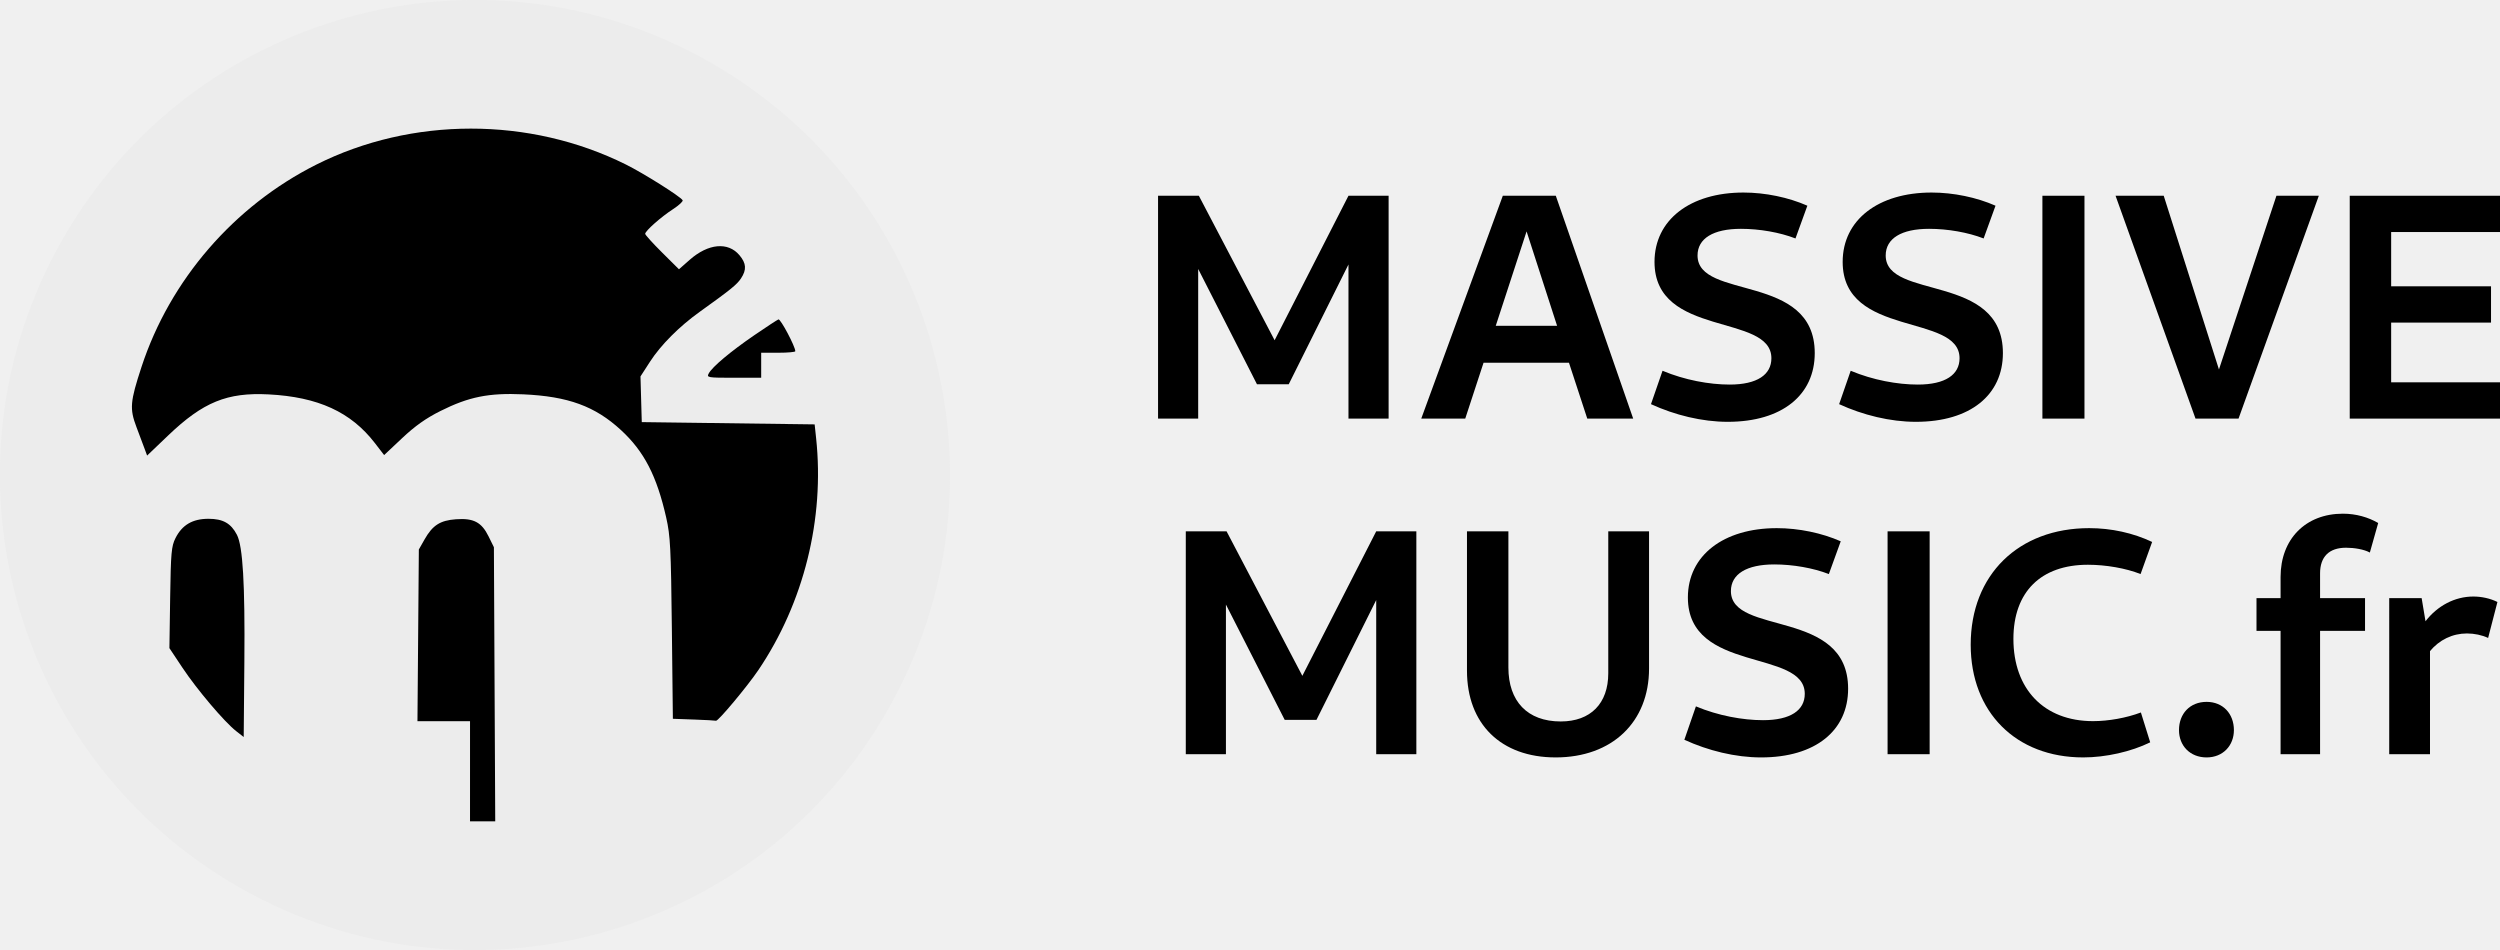
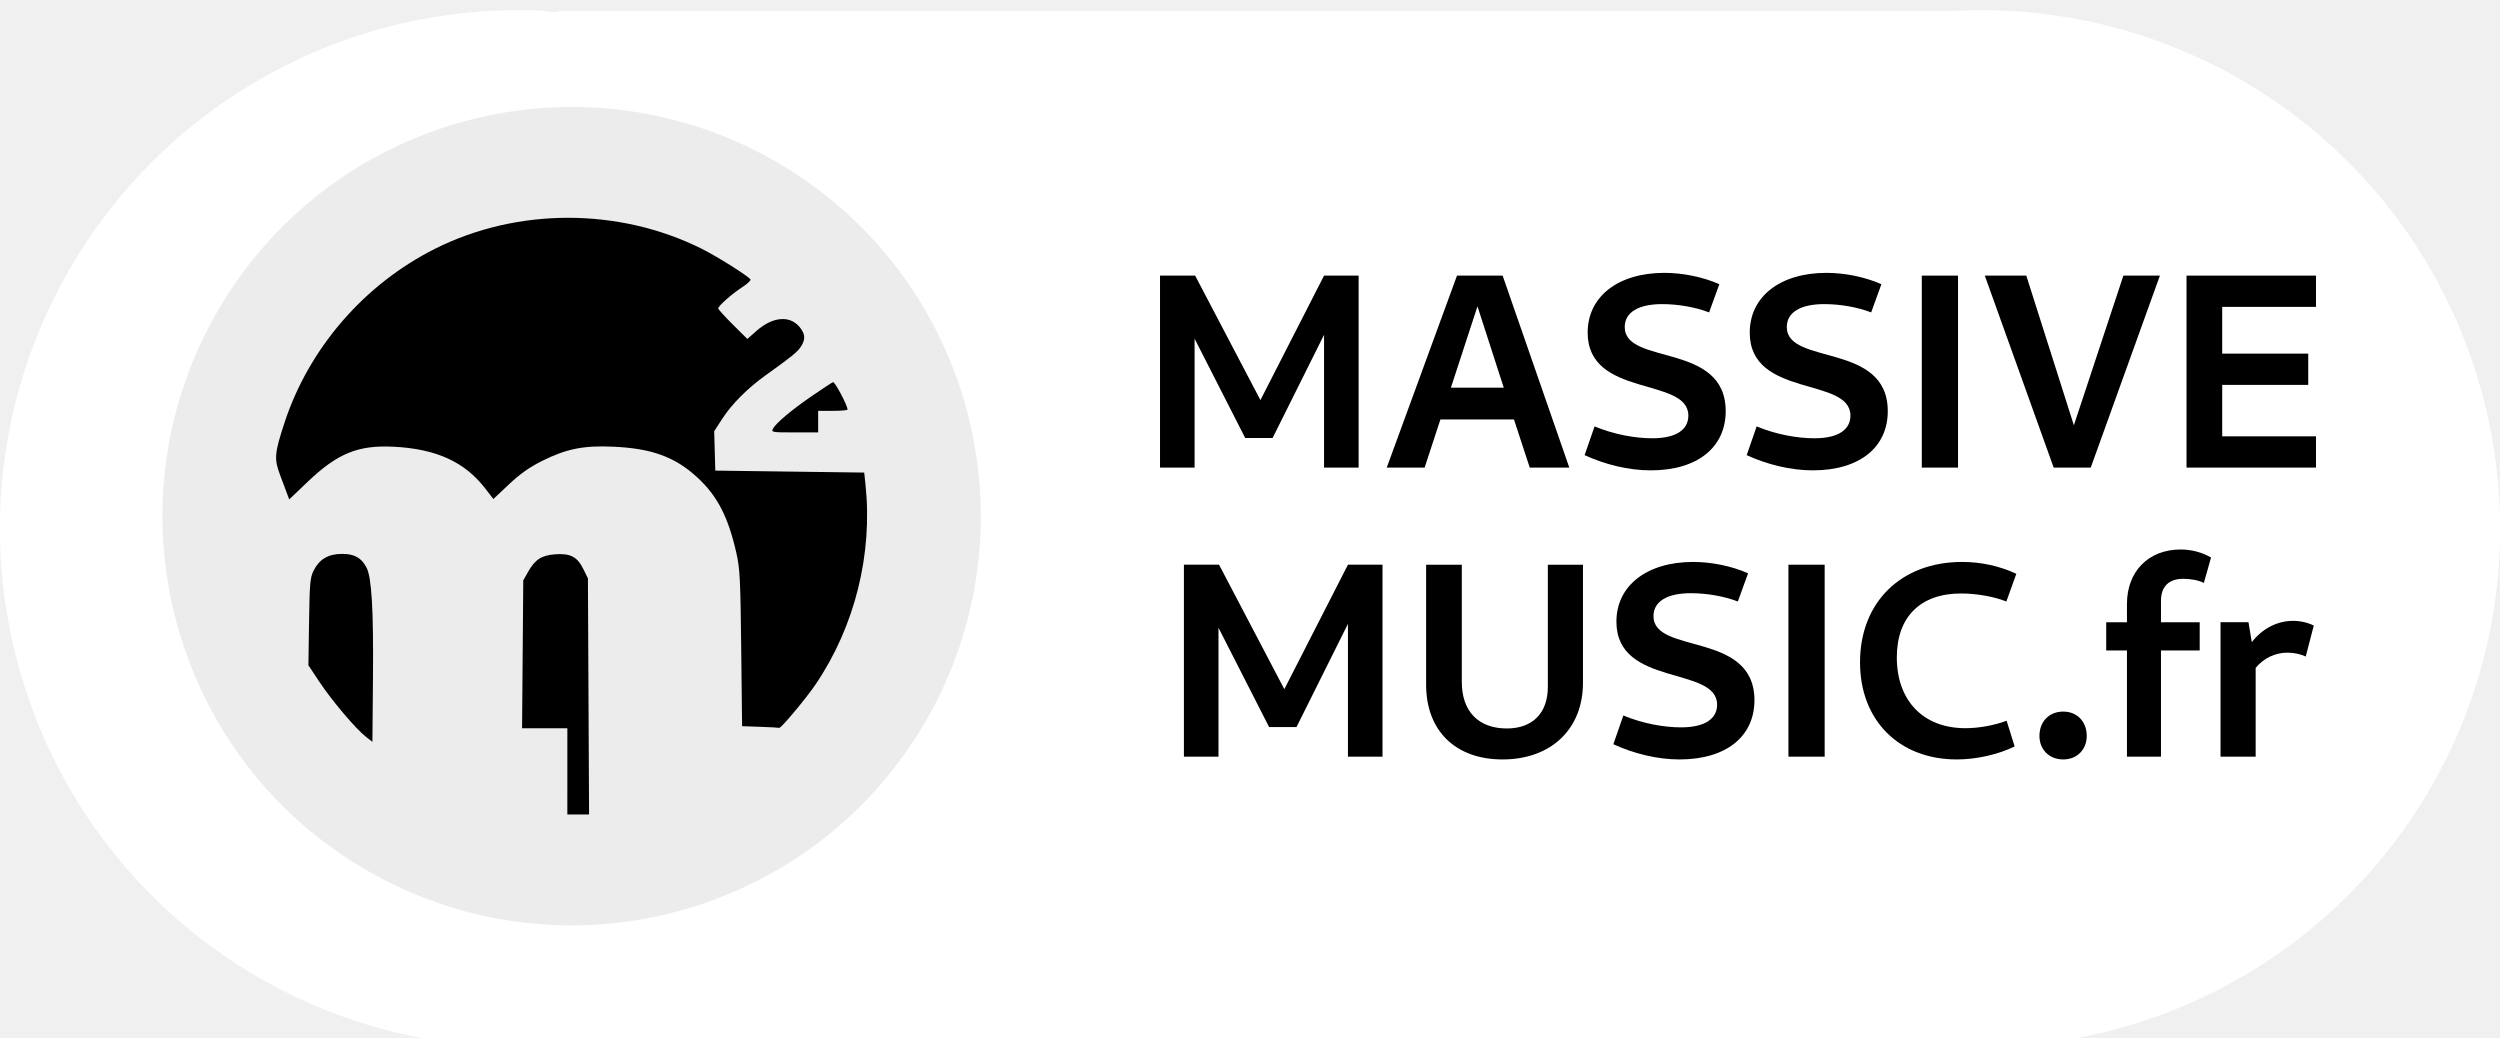
- <svg xmlns="http://www.w3.org/2000/svg" width="145.33" height="55.22" version="1.1" viewBox="0 0 581.3 55.22" id="svg1187">
+ <svg xmlns="http://www.w3.org/2000/svg" width="168.715" height="70" version="1.1" viewBox="0 0 674.837 70" id="svg1187">
  <defs id="defs1191" />
-   <g transform="translate(-312.57,-561.48)" id="g1179">
-     <g transform="translate(-64,537.55)" font-size="160px" letter-spacing="0px" stroke-width="4" word-spacing="0px" id="g1177">
-       <g aria-label="MUSIC.fr" id="g1159">
-         <path d="m652.29 116.47h9.333v-34.795l13.664 26.805h7.392l13.888-27.851v35.84h9.333v-51.819h-9.333l-17.173 33.6-17.621-33.6h-9.483z" color="#000000" id="path1143" />
-         <path d="m738.28 117.22c13.141 0 21.728-8.213 21.728-20.683v-31.883h-9.483v33.003c0 7.019-4.107 11.2-11.051 11.2-7.765 0-12.171-4.704-12.171-12.544v-31.659h-9.632v32.405c0 12.395 7.915 20.16 20.608 20.16z" color="#000000" id="path1145" />
-         <path d="m786.06 117.22c12.693 0 20.235-6.272 20.235-15.979 0-18.741-27.253-12.245-27.253-22.699 0-3.957 3.659-6.197 10.08-6.197 4.331 0 9.035 0.821 12.693 2.24l2.763-7.616c-4.405-1.941-9.781-3.061-14.859-3.061-12.395 0-20.683 6.347-20.683 16.128 0 17.696 27.179 11.872 27.179 22.4 0 3.808-3.285 6.123-9.707 6.123-4.704 0-10.453-1.045-15.605-3.211l-2.688 7.765c5.525 2.539 11.872 4.107 17.845 4.107z" color="#000000" id="path1147" />
-         <path d="m815.47 116.47h9.781v-51.819h-9.781z" color="#000000" id="path1149" />
-         <path d="m860.93 117.22c5.301 0 11.2-1.344 15.605-3.509l-2.165-6.944c-3.36 1.269-7.541 2.016-11.125 2.016-11.424 0-18.517-7.467-18.517-19.115 0-10.976 6.421-17.248 17.323-17.248 4.181 0 8.885 0.821 12.245 2.165l2.688-7.467c-4.405-2.091-9.483-3.211-14.635-3.211-16.427 0-27.552 10.827-27.552 27.104 0 15.68 10.528 26.208 26.133 26.208z" color="#000000" id="path1151" />
-         <path d="m889.65 117.22c3.808 0 6.347-2.763 6.347-6.347 0-3.808-2.539-6.571-6.347-6.571-3.883 0-6.421 2.763-6.421 6.571 0 3.584 2.539 6.347 6.421 6.347z" color="#000000" id="path1153" />
-         <path d="m906.85 116.47h9.184v-28.672h10.453v-7.616h-10.453v-5.749c0-3.883 2.091-5.973 6.048-5.973 1.867 0 4.181 0.373 5.525 1.12l1.941-6.869c-2.315-1.344-5.152-2.165-8.213-2.165-8.661 0-14.485 5.899-14.485 14.709v4.928h-5.6v7.616h5.6z" color="#000000" id="path1155" />
-         <path d="m932.11 116.47h9.483v-23.968c2.165-2.613 5.227-4.107 8.587-4.107 1.717 0 3.509 0.373 4.928 1.045l2.165-8.363c-1.643-0.821-3.659-1.269-5.6-1.269-4.331 0-8.363 2.165-11.125 5.749l-0.896-5.376h-7.541z" color="#000000" id="path1157" />
-       </g>
-       <g aria-label="MASSIVE" id="g1175">
-         <path d="m645.84 38.438h9.333v-34.795l13.664 26.805h7.392l13.888-27.851v35.84h9.333v-51.819h-9.333l-17.173 33.6-17.621-33.6h-9.483z" color="#000000" id="path1161" />
-         <path d="m707.04 38.438h10.229l4.256-12.992h19.861l4.256 12.992h10.677l-17.995-51.819h-12.32zm17.323-21.579 7.168-21.952 7.093 21.952z" color="#000000" id="path1163" />
-         <path d="m778.3 39.185c12.693 0 20.235-6.272 20.235-15.979 0-18.741-27.253-12.245-27.253-22.699 0-3.957 3.659-6.197 10.08-6.197 4.331 0 9.035 0.821 12.693 2.24l2.763-7.616c-4.405-1.941-9.781-3.061-14.859-3.061-12.395 0-20.683 6.347-20.683 16.128 0 17.696 27.179 11.872 27.179 22.4 0 3.808-3.285 6.123-9.707 6.123-4.704 0-10.453-1.045-15.605-3.211l-2.688 7.765c5.525 2.539 11.872 4.107 17.845 4.107z" color="#000000" id="path1165" />
-         <path d="m822.05 39.185c12.693 0 20.235-6.272 20.235-15.979 0-18.741-27.253-12.245-27.253-22.699 0-3.957 3.659-6.197 10.08-6.197 4.331 0 9.035 0.821 12.693 2.24l2.763-7.616c-4.405-1.941-9.781-3.061-14.859-3.061-12.395 0-20.683 6.347-20.683 16.128 0 17.696 27.179 11.872 27.179 22.4 0 3.808-3.285 6.123-9.707 6.123-4.704 0-10.453-1.045-15.605-3.211l-2.688 7.765c5.525 2.539 11.872 4.107 17.845 4.107z" color="#000000" id="path1167" />
-         <path d="m851.47 38.438h9.781v-51.819h-9.781z" color="#000000" id="path1169" />
-         <path d="m887.07 38.438h10.005l18.667-51.819h-9.856l-13.365 40.395-12.843-40.395h-11.2z" color="#000000" id="path1171" />
-         <path d="m922.93 38.438h34.944v-8.437h-25.312v-13.888h23.221v-8.437h-23.221v-12.619h25.312v-8.437h-34.944z" color="#000000" id="path1173" />
+   <g id="layer1" style="display:inline" transform="translate(0,4.792617)">
+     <path style="fill:#ffffff;fill-opacity:1;stroke:none;stroke-width:1.613" d="M 36.602,0.721 C 23.448,0.118 11.069,6.949 4.566,18.398 -4.98,35.206 0.906,56.57 17.713,66.117 c 7.18,4.063 15.565,5.459 23.674,3.941 h 85.963 c 14.653,2.72 29.422,-4.138 36.799,-17.088 C 173.696,36.163 167.81,14.797 151.002,5.25 L 134.99,33.438 151,5.25 C 145.154,1.93 138.475,0.365 131.762,0.74 H 37.725 c -0.159,0.166 -0.857,0.005 -1.123,-0.02 z" transform="matrix(3.999862,0,0,3.999862,0,-109.7878)" id="path1275" />
+   </g>
+   <g id="layer2" style="display:inline" transform="translate(0,4.792617)">
+     <g transform="translate(-268.7108,-559.557)" id="g1179">
+       <g transform="translate(-64,537.55)" font-size="160px" letter-spacing="0px" word-spacing="0px" id="g1177" style="font-size:160px;letter-spacing:0px;word-spacing:0px;stroke-width:4">
+         <g aria-label="MUSIC.fr" id="g1159">
+           <path d="m 652.29,116.47 h 9.333 V 81.675 l 13.664,26.805 h 7.392 l 13.888,-27.851 v 35.84 h 9.333 V 64.65 h -9.333 l -17.173,33.6 -17.621,-33.6 h -9.483 z" id="path1143" style="color:#000000" />
+           <path d="m 738.28,117.22 c 13.141,0 21.728,-8.213 21.728,-20.683 V 64.654 h -9.483 v 33.003 c 0,7.019 -4.107,11.2 -11.051,11.2 -7.765,0 -12.171,-4.704 -12.171,-12.544 V 64.654 h -9.632 v 32.405 c 0,12.395 7.915,20.16 20.608,20.16 z" id="path1145" style="color:#000000" />
+           <path d="m 786.06,117.22 c 12.693,0 20.235,-6.272 20.235,-15.979 0,-18.741 -27.253,-12.245 -27.253,-22.699 0,-3.957 3.659,-6.197 10.08,-6.197 4.331,0 9.035,0.821 12.693,2.24 l 2.763,-7.616 c -4.405,-1.941 -9.781,-3.061 -14.859,-3.061 -12.395,0 -20.683,6.347 -20.683,16.128 0,17.696 27.179,11.872 27.179,22.4 0,3.808 -3.285,6.123 -9.707,6.123 -4.704,0 -10.453,-1.045 -15.605,-3.211 l -2.688,7.765 c 5.525,2.539 11.872,4.107 17.845,4.107 z" id="path1147" style="color:#000000" />
+           <path d="m 815.47,116.47 h 9.781 V 64.651 H 815.47 Z" id="path1149" style="color:#000000" />
+           <path d="m 860.93,117.22 c 5.301,0 11.2,-1.344 15.605,-3.509 l -2.165,-6.944 c -3.36,1.269 -7.541,2.016 -11.125,2.016 -11.424,0 -18.517,-7.467 -18.517,-19.115 0,-10.976 6.421,-17.248 17.323,-17.248 4.181,0 8.885,0.821 12.245,2.165 l 2.688,-7.467 c -4.405,-2.091 -9.483,-3.211 -14.635,-3.211 -16.427,0 -27.552,10.827 -27.552,27.104 0,15.68 10.528,26.208 26.133,26.208 z" id="path1151" style="color:#000000" />
+           <path d="m 889.65,117.22 c 3.808,0 6.347,-2.763 6.347,-6.347 0,-3.808 -2.539,-6.571 -6.347,-6.571 -3.883,0 -6.421,2.763 -6.421,6.571 0,3.584 2.539,6.347 6.421,6.347 z" id="path1153" style="color:#000000" />
+           <path d="m 906.85,116.47 h 9.184 V 87.798 h 10.453 v -7.616 h -10.453 v -5.749 c 0,-3.883 2.091,-5.973 6.048,-5.973 1.867,0 4.181,0.373 5.525,1.12 l 1.941,-6.869 c -2.315,-1.344 -5.152,-2.165 -8.213,-2.165 -8.661,0 -14.485,5.899 -14.485,14.709 v 4.928 h -5.6 v 7.616 h 5.6 z" id="path1155" style="color:#000000" />
+           <path d="m 932.11,116.47 h 9.483 V 92.502 c 2.165,-2.613 5.227,-4.107 8.587,-4.107 1.717,0 3.509,0.373 4.928,1.045 l 2.165,-8.363 c -1.643,-0.821 -3.659,-1.269 -5.6,-1.269 -4.331,0 -8.363,2.165 -11.125,5.749 l -0.896,-5.376 h -7.541 z" id="path1157" style="color:#000000" />
+         </g>
+         <g aria-label="MASSIVE" id="g1175">
+           <path d="m 645.84,38.438 h 9.333 V 3.643 l 13.664,26.805 h 7.392 l 13.888,-27.851 v 35.84 h 9.333 v -51.819 h -9.333 l -17.173,33.6 -17.621,-33.6 h -9.483 z" id="path1161" style="color:#000000" />
+           <path d="m 707.04,38.438 h 10.229 l 4.256,-12.992 h 19.861 l 4.256,12.992 h 10.677 l -17.995,-51.819 h -12.32 z m 17.323,-21.579 7.168,-21.952 7.093,21.952 z" id="path1163" style="color:#000000" />
+           <path d="m 778.3,39.185 c 12.693,0 20.235,-6.272 20.235,-15.979 0,-18.741 -27.253,-12.245 -27.253,-22.699 0,-3.957 3.659,-6.197 10.08,-6.197 4.331,0 9.035,0.821 12.693,2.24 l 2.763,-7.616 c -4.405,-1.941 -9.781,-3.061 -14.859,-3.061 -12.395,0 -20.683,6.347 -20.683,16.128 0,17.696 27.179,11.872 27.179,22.4 0,3.808 -3.285,6.123 -9.707,6.123 -4.704,0 -10.453,-1.045 -15.605,-3.211 l -2.688,7.765 c 5.525,2.539 11.872,4.107 17.845,4.107 z" id="path1165" style="color:#000000" />
+           <path d="m 822.05,39.185 c 12.693,0 20.235,-6.272 20.235,-15.979 0,-18.741 -27.253,-12.245 -27.253,-22.699 0,-3.957 3.659,-6.197 10.08,-6.197 4.331,0 9.035,0.821 12.693,2.24 l 2.763,-7.616 c -4.405,-1.941 -9.781,-3.061 -14.859,-3.061 -12.395,0 -20.683,6.347 -20.683,16.128 0,17.696 27.179,11.872 27.179,22.4 0,3.808 -3.285,6.123 -9.707,6.123 -4.704,0 -10.453,-1.045 -15.605,-3.211 l -2.688,7.765 c 5.525,2.539 11.872,4.107 17.845,4.107 z" id="path1167" style="color:#000000" />
+           <path d="m 851.47,38.438 h 9.781 V -13.381 H 851.47 Z" id="path1169" style="color:#000000" />
+           <path d="m 887.07,38.438 h 10.005 l 18.667,-51.819 h -9.856 l -13.365,40.395 -12.843,-40.395 h -11.2 z" id="path1171" style="color:#000000" />
+           <path d="m 922.93,38.438 h 34.944 v -8.437 h -25.312 v -13.888 h 23.221 V 7.675 h -23.221 v -12.619 h 25.312 v -8.437 H 922.93 Z" id="path1173" style="color:#000000" />
+         </g>
      </g>
    </g>
+     <path style="fill:#ececec;fill-opacity:1;stroke-width:1" id="path1181" d="m 208.849,-66.487 a 110.44,110.44 0 0 1 41.482,150.58 110.44,110.44 0 0 1 -150.58,41.483 110.44,110.44 0 0 1 -41.485,-150.58 110.44,110.44 0 0 1 150.58,-41.486 l -54.545,96.032 z" />
+     <path style="stroke-width:0.397" id="path1183" d="M 153.149,98.433 V 86.797 h -12.223 l 0.323,-39.931 1.322,-2.333 c 1.873,-3.304 3.627,-4.431 7.312,-4.698 4.095,-0.296 5.95,0.678 7.574,3.975 l 1.244,2.527 0.155,31.866 0.155,31.866 h -5.864 z M 98.761,89.089 c -2.731,-2.138 -9.102,-9.658 -12.469,-14.718 l -3.043,-4.573 0.176,-11.73 c 0.157,-10.461 0.29,-11.958 1.234,-13.839 1.545,-3.079 3.971,-4.503 7.676,-4.503 3.365,0 5.234,1.051 6.614,3.721 1.374,2.657 1.887,11.391 1.73,29.452 l -0.153,17.57 z m 106.4,-2.685 -4.846,-0.174 -0.235,-21.004 c -0.209,-18.674 -0.354,-21.532 -1.311,-25.764 -2.196,-9.712 -5.133,-15.398 -10.519,-20.362 -6.024,-5.552 -12.294,-7.845 -22.732,-8.313 -8.024,-0.359 -12.646,0.572 -19.249,3.877 -3.366,1.685 -5.892,3.474 -8.896,6.3 l -4.195,3.947 -2.167,-2.809 c -5.563,-7.211 -13.202,-10.707 -24.69,-11.301 -9.656,-0.499 -15.227,1.777 -23.355,9.543 l -4.901,4.683 -0.557,-1.51 c -0.307,-0.83 -1.168,-3.128 -1.915,-5.105 -1.622,-4.296 -1.489,-5.885 1.174,-14.014 6.612,-20.186 21.503,-37.413 40.649,-47.029 22.192,-11.146 49.602,-11.155 71.965,-0.026 4.151,2.066 12.651,7.413 13.202,8.306 0.154,0.249 -0.849,1.185 -2.23,2.08 -2.808,1.82 -6.477,5.071 -6.477,5.739 0,0.24 1.767,2.192 3.927,4.338 l 3.927,3.901 2.496,-2.197 c 4.319,-3.801 8.915,-4.229 11.567,-1.077 1.603,1.906 1.703,3.369 0.366,5.396 -0.945,1.433 -2.41,2.62 -9.594,7.766 -4.785,3.428 -9.051,7.71 -11.579,11.621 l -2.202,3.406 0.15,5.312 0.15,5.312 40.196,0.529 0.339,3.173 c 2.007,18.774 -2.854,38.316 -13.42,53.947 -2.572,3.805 -9.373,11.945 -9.851,11.79 -0.187,-0.06 -2.52,-0.188 -5.185,-0.284 z m 3.495,-80.473 c 0.827,-1.545 5.065,-5.101 10.607,-8.898 2.763,-1.894 5.282,-3.545 5.597,-3.669 0.48,-0.189 3.923,6.304 3.923,7.398 0,0.195 -1.785,0.354 -3.967,0.354 h -3.967 v 5.818 h -6.365 c -6.087,0 -6.342,-0.044 -5.828,-1.004 z" />
  </g>
-   <path style="fill:#ececec;fill-opacity:1" id="path1181" d="M 164.99,-68.41 A 110.44,110.44 0 0 1 206.472,82.17 110.44,110.44 0 0 1 55.892,123.653 110.44,110.44 0 0 1 14.407,-26.927 110.44,110.44 0 0 1 164.987,-68.413 L 110.442,27.619 Z" />
-   <path style="stroke-width:0.397" id="path1183" d="M 109.29,96.51 V 84.874 H 97.067 l 0.323,-39.931 1.322,-2.333 c 1.873,-3.304 3.627,-4.431 7.312,-4.698 4.095,-0.296 5.95,0.678 7.574,3.975 l 1.244,2.527 0.155,31.866 0.155,31.866 h -5.864 z M 54.902,87.166 C 52.171,85.028 45.8,77.508 42.433,72.448 l -3.043,-4.573 0.176,-11.73 c 0.157,-10.461 0.29,-11.958 1.234,-13.839 1.545,-3.079 3.971,-4.503 7.676,-4.503 3.365,0 5.234,1.052 6.614,3.721 1.374,2.657 1.887,11.391 1.73,29.452 l -0.153,17.57 z m 106.4,-2.685 -4.846,-0.174 -0.235,-21.004 c -0.209,-18.674 -0.354,-21.532 -1.311,-25.764 -2.196,-9.712 -5.133,-15.398 -10.519,-20.362 -6.024,-5.552 -12.294,-7.845 -22.732,-8.313 -8.024,-0.359 -12.646,0.572 -19.249,3.877 -3.366,1.685 -5.892,3.474 -8.896,6.3 l -4.195,3.947 -2.167,-2.809 c -5.563,-7.211 -13.202,-10.707 -24.69,-11.301 -9.656,-0.499 -15.227,1.777 -23.355,9.543 l -4.901,4.683 -0.557,-1.51 c -0.307,-0.83 -1.168,-3.128 -1.915,-5.105 -1.622,-4.296 -1.489,-5.885 1.174,-14.014 6.612,-20.186 21.503,-37.413 40.649,-47.029 22.192,-11.146 49.602,-11.155 71.965,-0.026 4.151,2.066 12.651,7.413 13.202,8.306 0.154,0.249 -0.849,1.185 -2.23,2.08 -2.808,1.82 -6.477,5.071 -6.477,5.739 0,0.24 1.767,2.192 3.927,4.338 l 3.927,3.901 2.496,-2.197 c 4.319,-3.801 8.915,-4.229 11.567,-1.077 1.603,1.906 1.703,3.369 0.366,5.396 -0.945,1.433 -2.41,2.619 -9.594,7.766 -4.785,3.429 -9.051,7.71 -11.579,11.621 l -2.202,3.406 0.15,5.312 0.15,5.312 40.196,0.529 0.339,3.173 c 2.007,18.774 -2.854,38.316 -13.42,53.947 -2.572,3.805 -9.373,11.945 -9.851,11.79 -0.187,-0.06 -2.52,-0.188 -5.185,-0.284 z m 3.495,-80.473 c 0.827,-1.545 5.065,-5.101 10.607,-8.898 2.763,-1.894 5.282,-3.545 5.597,-3.669 0.48,-0.189 3.923,6.304 3.923,7.398 0,0.195 -1.785,0.354 -3.967,0.354 h -3.967 v 5.818 h -6.365 c -6.087,0 -6.342,-0.044 -5.828,-1.004 z" />
</svg>
